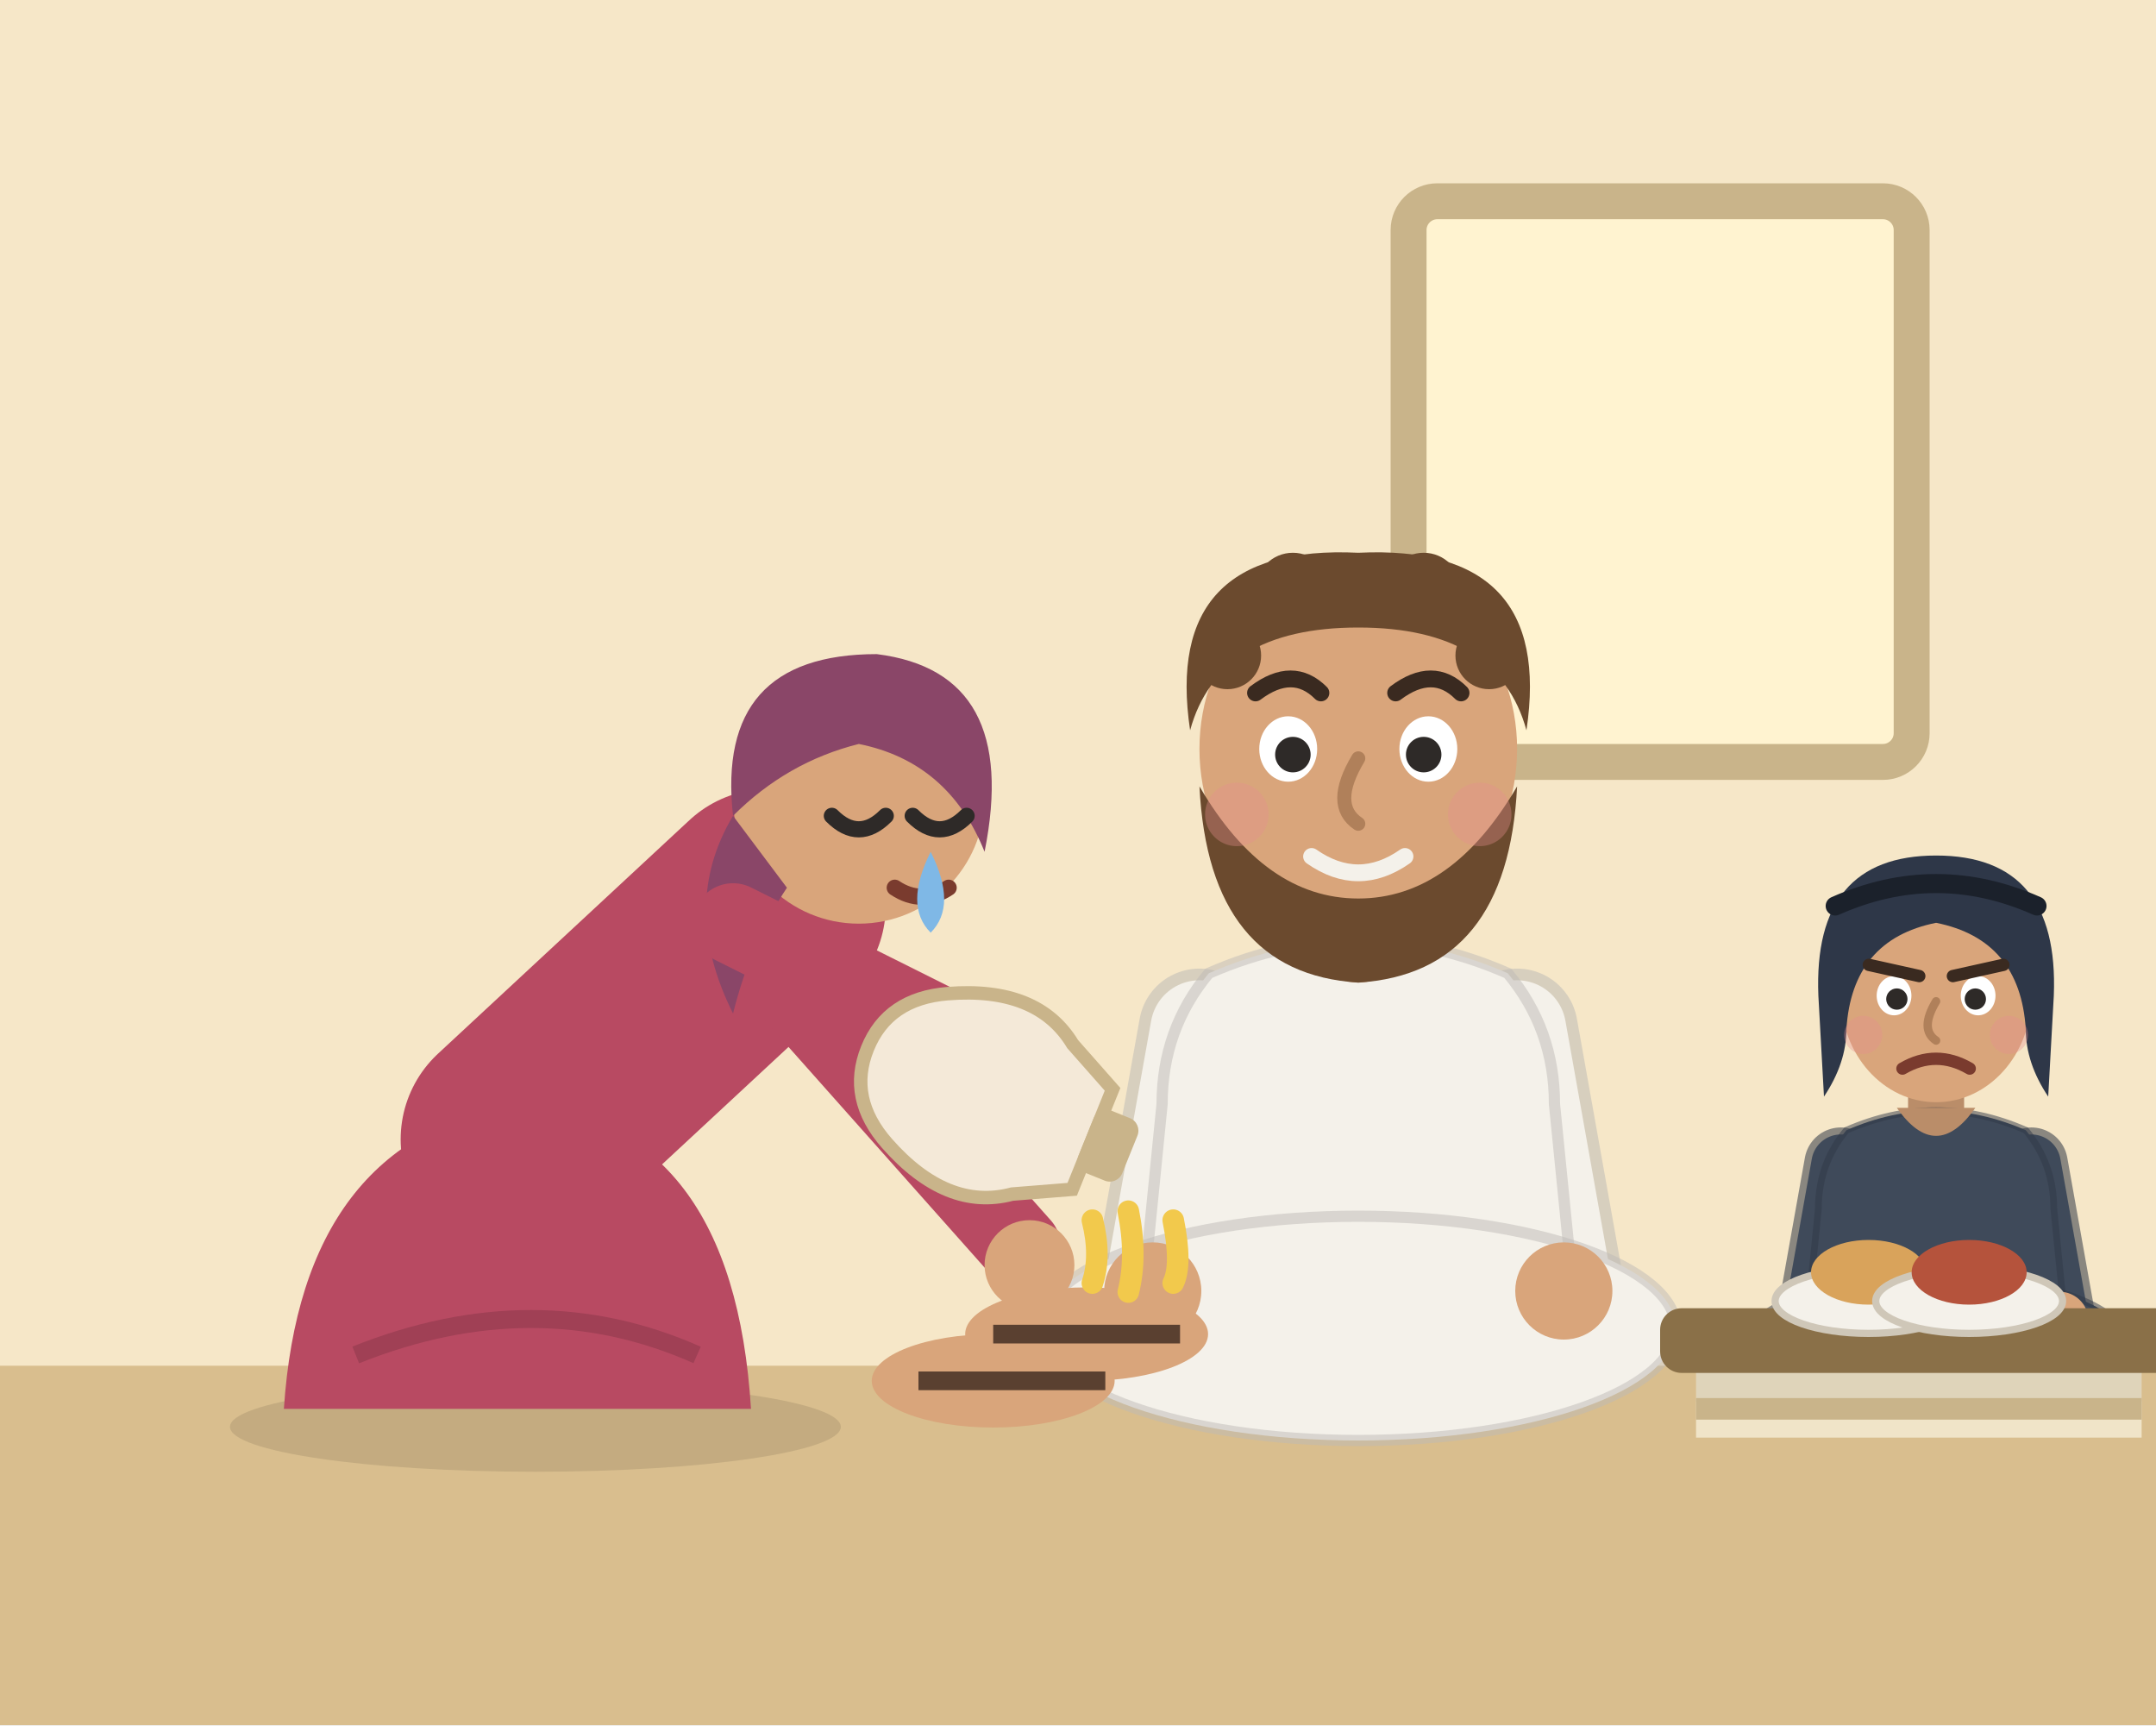
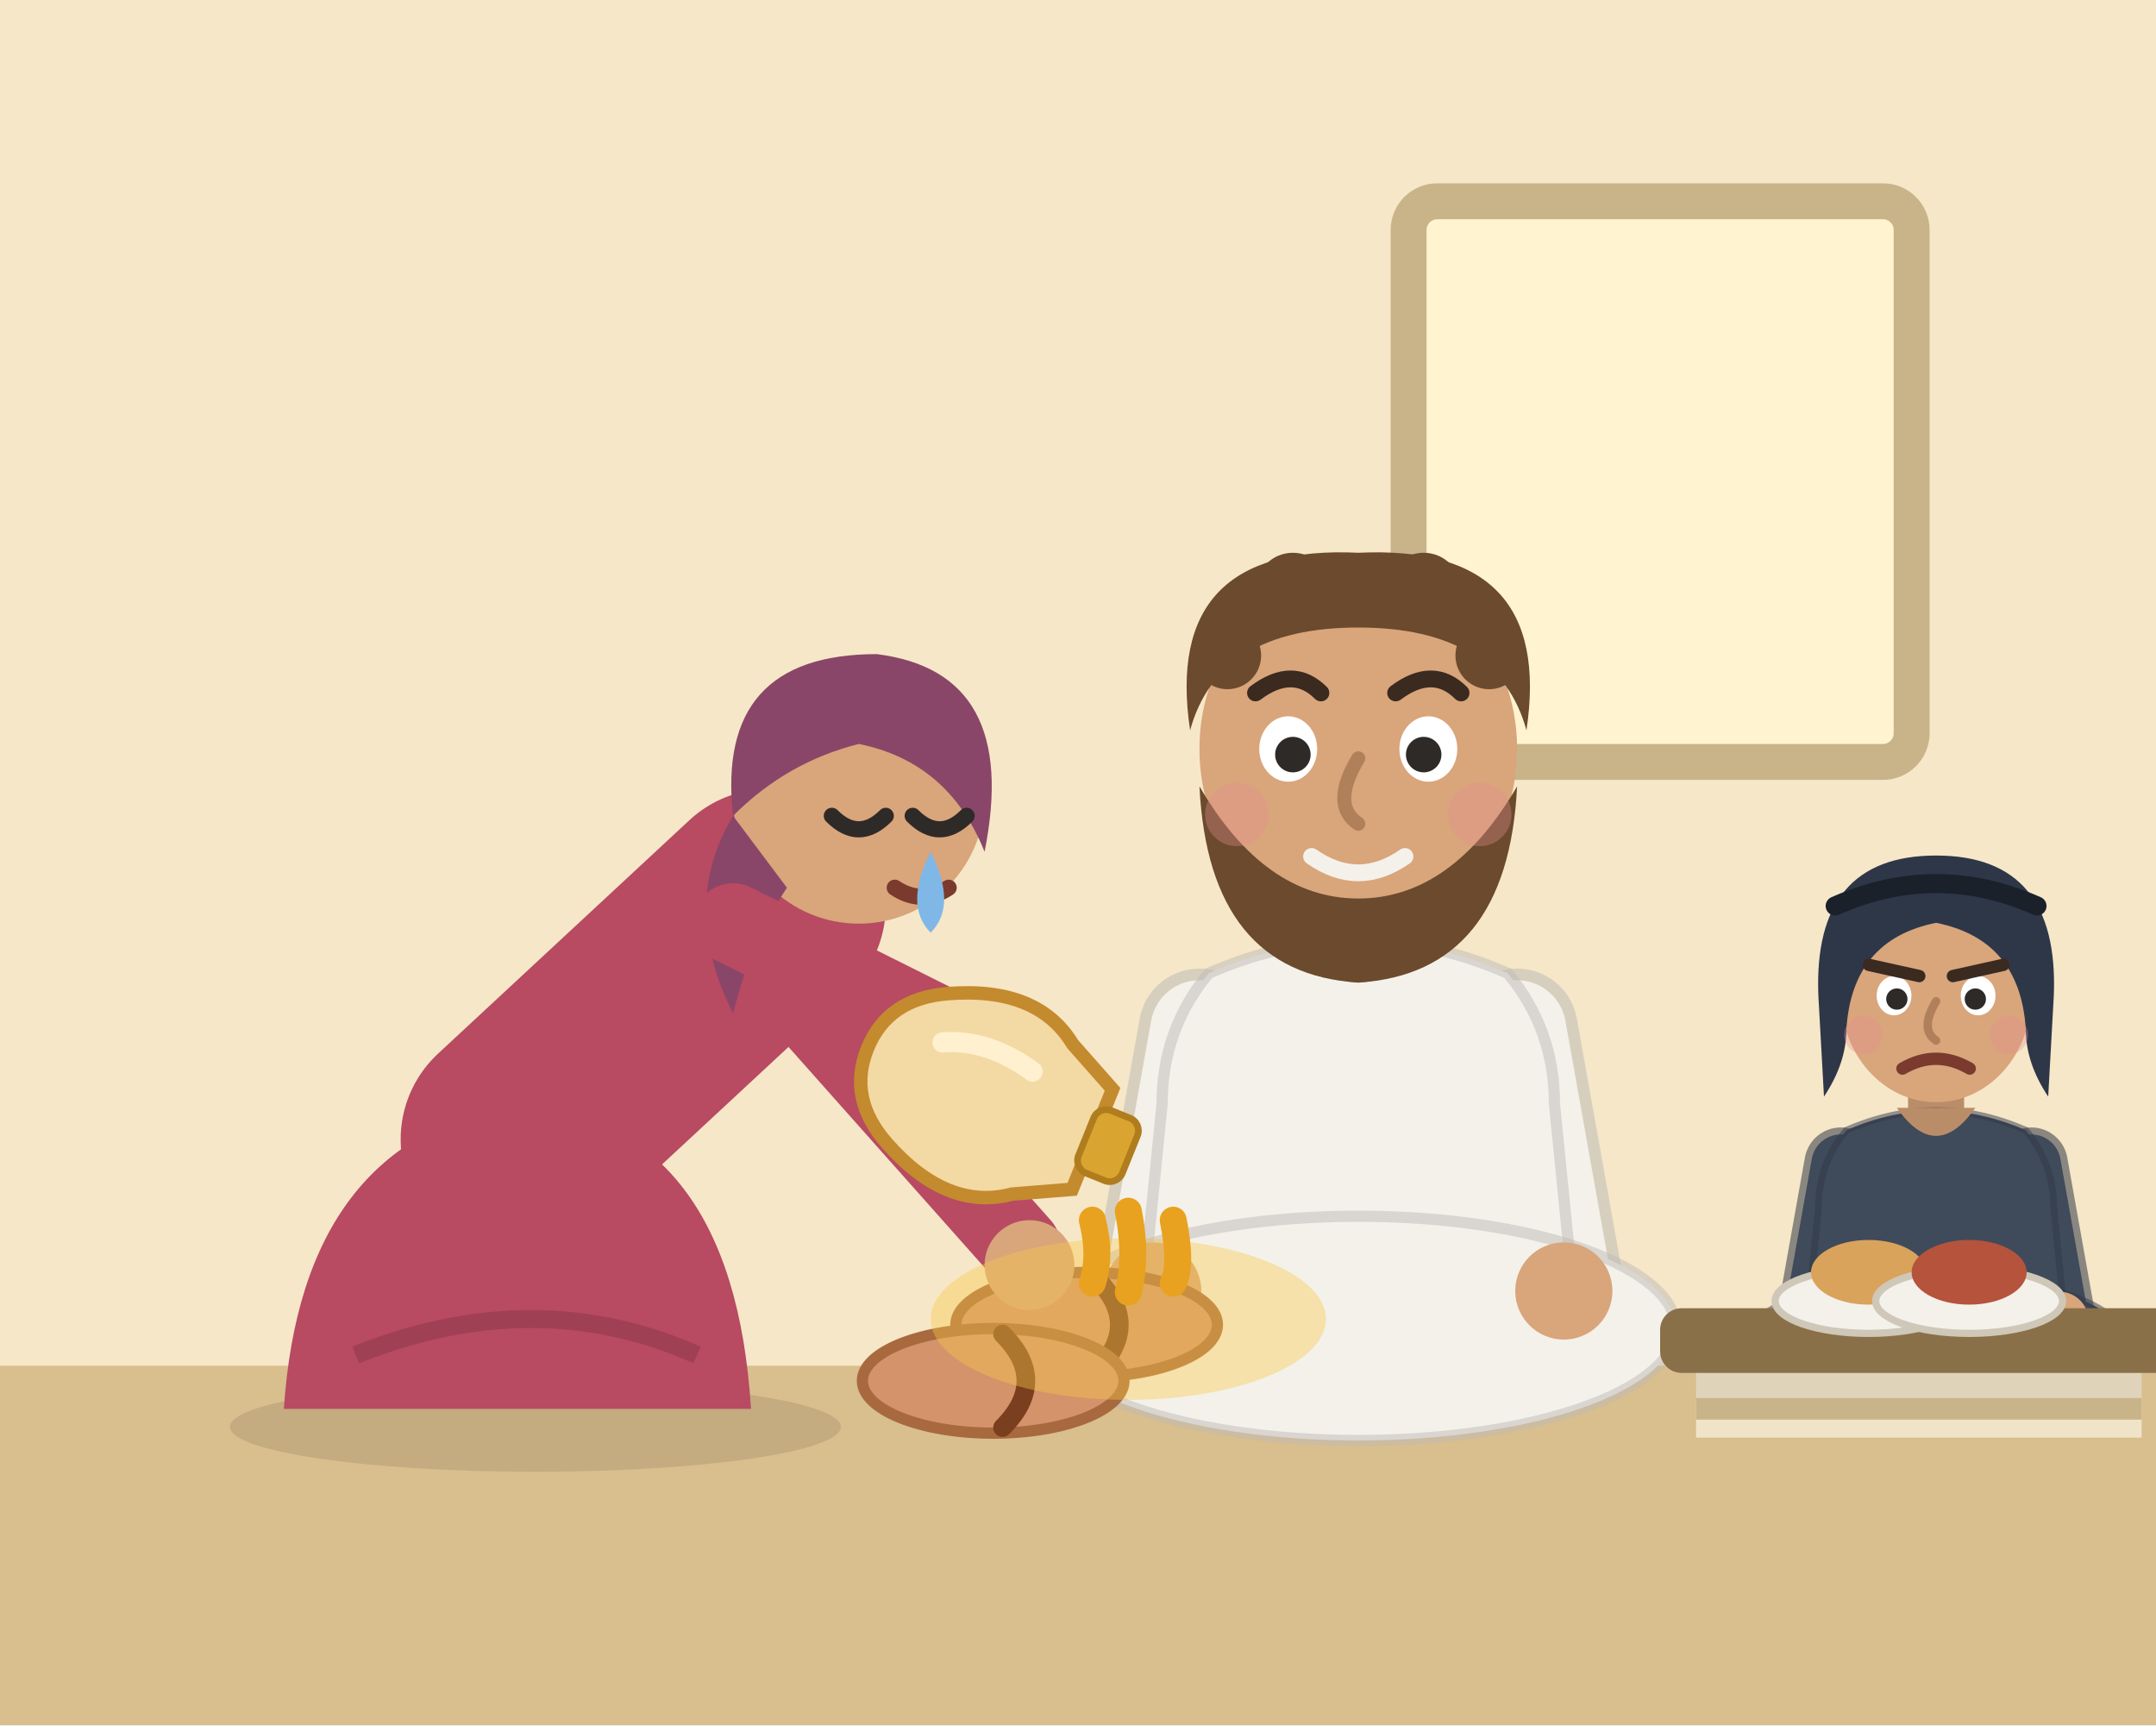
<svg xmlns="http://www.w3.org/2000/svg" viewBox="0 0 300 240">
  <rect width="300" height="240" fill="#F6E7C8" />
  <rect y="190" width="300" height="50" fill="#D9BE8E" />
  <rect x="196" y="28" width="70" height="78" rx="4" fill="#FFF3D0" stroke="#C9B48A" stroke-width="5" />
  <g transform="translate(246,116.68) scale(0.78)">
    <line x1="13" y1="58" x2="8" y2="86" stroke="#313946" stroke-width="13" stroke-linecap="round" opacity=".55" />
    <line x1="13" y1="58" x2="8" y2="86" stroke="#3F4A5A" stroke-width="10.5" stroke-linecap="round" />
    <line x1="47" y1="58" x2="52" y2="86" stroke="#313946" stroke-width="13" stroke-linecap="round" opacity=".55" />
    <line x1="47" y1="58" x2="52" y2="86" stroke="#3F4A5A" stroke-width="10.5" stroke-linecap="round" />
    <rect x="25" y="40" width="10" height="14" rx="4" fill="#BA8D69" />
    <path d="M14 52Q30 45 46 52Q51 58 51 66L53 86H7L9 66Q9 58 14 52Z" fill="#3F4A5A" stroke="#313946" stroke-width="1.2" stroke-opacity=".5" />
    <ellipse cx="30" cy="90" rx="34" ry="12" fill="#3F4A5A" stroke="#313946" stroke-width="1.2" stroke-opacity=".5" />
    <path d="M23 48Q30 58 37 48Z" fill="#BA8D69" />
    <circle cx="8" cy="86" r="5.2" fill="#D9A57B" />
    <circle cx="52" cy="86" r="5.2" fill="#D9A57B" />
    <ellipse cx="30" cy="28" rx="17" ry="19" fill="#D9A57B" />
    <path d="M30 3Q8 3 9 28L10 46Q14 40 14 34Q15 18 30 15Q45 18 46 34Q46 40 50 46L51 28Q52 3 30 3Z" fill="#2E3748" />
    <path d="M12 12Q30 4 48 12" stroke="#1B212B" stroke-width="3.4" fill="none" stroke-linecap="round" />
    <ellipse cx="22.5" cy="28" rx="3.1" ry="3.5" fill="#fff" />
    <ellipse cx="37.5" cy="28" rx="3.1" ry="3.5" fill="#fff" />
    <circle cx="23" cy="28.6" r="1.9" fill="#2E2A28" />
    <circle cx="37" cy="28.6" r="1.9" fill="#2E2A28" />
    <circle cx="17" cy="35" r="3.4" fill="#E58E8E" opacity=".35" />
    <circle cx="43" cy="35" r="3.4" fill="#E58E8E" opacity=".35" />
    <path d="M30 29q-3 5 0 7" stroke="#B0805A" stroke-width="1.5" fill="none" stroke-linecap="round" />
    <path d="M24 41q6-3.5 12 0" stroke="#7A3B2E" stroke-width="2.2" fill="none" stroke-linecap="round" />
    <path d="M18 22.5l9 2M42 22.5l-9 2" stroke="#3A2A20" stroke-width="2.2" stroke-linecap="round" />
  </g>
  <g transform="translate(150,67.8) scale(1.3)">
    <line x1="13" y1="58" x2="8" y2="86" stroke="#BEBBB6" stroke-width="13" stroke-linecap="round" opacity=".55" />
    <line x1="13" y1="58" x2="8" y2="86" stroke="#F4F1EA" stroke-width="10.5" stroke-linecap="round" />
    <line x1="47" y1="58" x2="52" y2="86" stroke="#BEBBB6" stroke-width="13" stroke-linecap="round" opacity=".55" />
    <line x1="47" y1="58" x2="52" y2="86" stroke="#F4F1EA" stroke-width="10.5" stroke-linecap="round" />
    <rect x="25" y="40" width="10" height="14" rx="4" fill="#BA8D69" />
    <path d="M14 52Q30 45 46 52Q51 58 51 66L53 86H7L9 66Q9 58 14 52Z" fill="#F4F1EA" stroke="#BEBBB6" stroke-width="1.2" stroke-opacity=".5" />
    <ellipse cx="30" cy="90" rx="34" ry="12" fill="#F4F1EA" stroke="#BEBBB6" stroke-width="1.2" stroke-opacity=".5" />
    <path d="M23 48Q30 58 37 48Z" fill="#BA8D69" />
    <circle cx="8" cy="86" r="5.2" fill="#D9A57B" />
    <circle cx="52" cy="86" r="5.2" fill="#D9A57B" />
    <ellipse cx="30" cy="28" rx="17" ry="19" fill="#D9A57B" />
    <path d="M12 26Q9 6 30 7Q51 6 48 26Q45 15 30 15Q15 15 12 26Z" fill="#6B4A2E" />
    <circle cx="16" cy="18" r="3.6" fill="#6B4A2E" />
    <circle cx="44" cy="18" r="3.6" fill="#6B4A2E" />
    <circle cx="23" cy="11" r="4" fill="#6B4A2E" />
    <circle cx="37" cy="11" r="4" fill="#6B4A2E" />
    <path d="M13 32Q14 52 30 53Q46 52 47 32Q40 44 30 44Q20 44 13 32Z" fill="#6B4A2E" />
    <ellipse cx="22.5" cy="28" rx="3.1" ry="3.5" fill="#fff" />
    <ellipse cx="37.5" cy="28" rx="3.1" ry="3.5" fill="#fff" />
    <circle cx="23" cy="28.6" r="1.9" fill="#2E2A28" />
    <circle cx="37" cy="28.6" r="1.9" fill="#2E2A28" />
    <circle cx="17" cy="35" r="3.4" fill="#E58E8E" opacity=".35" />
    <circle cx="43" cy="35" r="3.4" fill="#E58E8E" opacity=".35" />
    <path d="M30 29q-3 5 0 7" stroke="#B0805A" stroke-width="1.5" fill="none" stroke-linecap="round" />
    <path d="M25 39.5q5 3.5 10 0" stroke="#F4F1EA" stroke-width="1.8" fill="none" stroke-linecap="round" />
    <path d="M19 22q4-3 7 0M34 22q4-3 7 0" stroke="#3A2A20" stroke-width="1.8" fill="none" stroke-linecap="round" />
  </g>
  <rect x="236" y="190.0" width="62" height="10.0" fill="#F0E4C8" />
  <rect x="236" y="190.0" width="62" height="5" fill="#00000012" />
  <path d="M236 196H298" stroke="#C9B48A" stroke-width="3" />
  <path d="M246 196.0V196" stroke="#00000010" stroke-width="2" />
  <path d="M257 196.0V196" stroke="#00000010" stroke-width="2" />
  <path d="M267 196.0V196" stroke="#00000010" stroke-width="2" />
  <path d="M277 196.0V196" stroke="#00000010" stroke-width="2" />
  <path d="M288 196.0V196" stroke="#00000010" stroke-width="2" />
  <rect x="231" y="182.0" width="72" height="9" rx="3" fill="#8A7048" />
  <ellipse cx="260" cy="181.0" rx="13" ry="4.5" fill="#F4F1EA" stroke="#CFC7B8" />
  <ellipse cx="260" cy="177.0" rx="8" ry="4.5" fill="#D9A35B" />
  <ellipse cx="274" cy="181.0" rx="13" ry="4.5" fill="#F4F1EA" stroke="#CFC7B8" />
  <ellipse cx="274" cy="177.0" rx="8" ry="4.5" fill="#B5533C" />
  <g transform="translate(146,196) scale(1.3,1.3)">
-     <ellipse cx="-6" cy="-3" rx="13" ry="5" fill="#D9A57B" />
-     <ellipse cx="4" cy="-8" rx="13" ry="5" fill="#D9A57B" />
-     <path d="M-14 -3h20M-6 -8h20" stroke="#5A4030" stroke-width="2" />
+     <ellipse cx="4" cy="-9" rx="14" ry="5.6" fill="#D4936A" stroke="#A8693F" stroke-width="1.2" />
+     <path d="M5 -14Q10 -9 5 -4" stroke="#7A3F1E" stroke-width="2" fill="none" stroke-linecap="round" />
+     <ellipse cx="-6" cy="-3" rx="14" ry="5.6" fill="#D4936A" stroke="#A8693F" stroke-width="1.2" />
+     <path d="M-5 -8Q0 -3 -5 2" stroke="#7A3F1E" stroke-width="2" fill="none" stroke-linecap="round" />
  </g>
  <g transform="translate(74.5,196) scale(1.25)">
    <ellipse cx="0" cy="2" rx="34" ry="5" fill="#000" opacity=".1" />
    <path d="M-28 0Q-26 -30 -2 -34Q22 -32 24 0Z" fill="#B84A62" />
    <path d="M-20 -6Q0 -14 18 -6" stroke="#8F394C" stroke-width="2" fill="none" opacity=".6" />
    <line x1="-2" y1="-30" x2="26" y2="-56" stroke="#B84A62" stroke-width="26" stroke-linecap="round" />
    <line x1="22" y1="-54" x2="54" y2="-18" stroke="#B84A62" stroke-width="9" stroke-linecap="round" />
    <circle cx="55" cy="-16" r="5" fill="#D9A57B" />
    <circle cx="36" cy="-68" r="14" fill="#D9A57B" />
    <path d="M22 -66Q20 -84 38 -84Q54 -82 50 -62Q46 -72 36 -74Q28 -72 22 -66ZM22 -66Q16 -56 22 -44Q24 -52 28 -58Z" fill="#8A4668" />
    <path d="M33 -66q3 3 6 0M42 -66q3 3 6 0" stroke="#2E2A28" stroke-width="1.8" fill="none" stroke-linecap="round" />
    <path d="M40 -58q3 2 6 0" stroke="#7A3B2E" stroke-width="1.8" fill="none" stroke-linecap="round" />
    <path d="M44 -62q-3 6 0 9q3-3 0-9z" fill="#7FB8E6" />
    <line x1="22" y1="-54" x2="46" y2="-42" stroke="#B84A62" stroke-width="9" stroke-linecap="round" />
    <circle cx="47" cy="-41" r="5" fill="#D9A57B" />
    <g transform="translate(62,-30) rotate(112) scale(.75)">
-       <path d="M-8 0h16l4 8q6 8 0 20q-4 8-12 8q-8 0-12-8q-6-12 0-20z" fill="#F4E9D8" stroke="#C9B48A" stroke-width="2" />
-       <rect x="-5" y="-6" width="10" height="7" rx="2" fill="#C9B48A" />
+       <path d="M-8 0h16l4 8q6 8 0 20q-4 8-12 8q-8 0-12-8q-6-12 0-20z" fill="#F3D9A4" stroke="#C48A2E" stroke-width="2" />
+       <path d="M-6 12q-2 8 1 14" stroke="#FFF1CF" stroke-width="3" fill="none" stroke-linecap="round" />
+       <rect x="-5" y="-6" width="10" height="7" rx="2" fill="#D9A530" stroke="#B07D1E" stroke-width="1" />
    </g>
-     <path d="M66 -22q1 5 0 9M71 -21q1 5 0 7M62 -21q1 4 0 7" stroke="#F2C94C" stroke-width="2.4" fill="none" stroke-linecap="round" />
+     <ellipse cx="66" cy="-10" rx="22" ry="9" fill="#F7C948" opacity=".4" />
+     <path d="M66 -22q1 5 0 9M71 -21q1 5 0 7M62 -21q1 4 0 7" stroke="#E8A21F" stroke-width="3" fill="none" stroke-linecap="round" />
  </g>
</svg>
